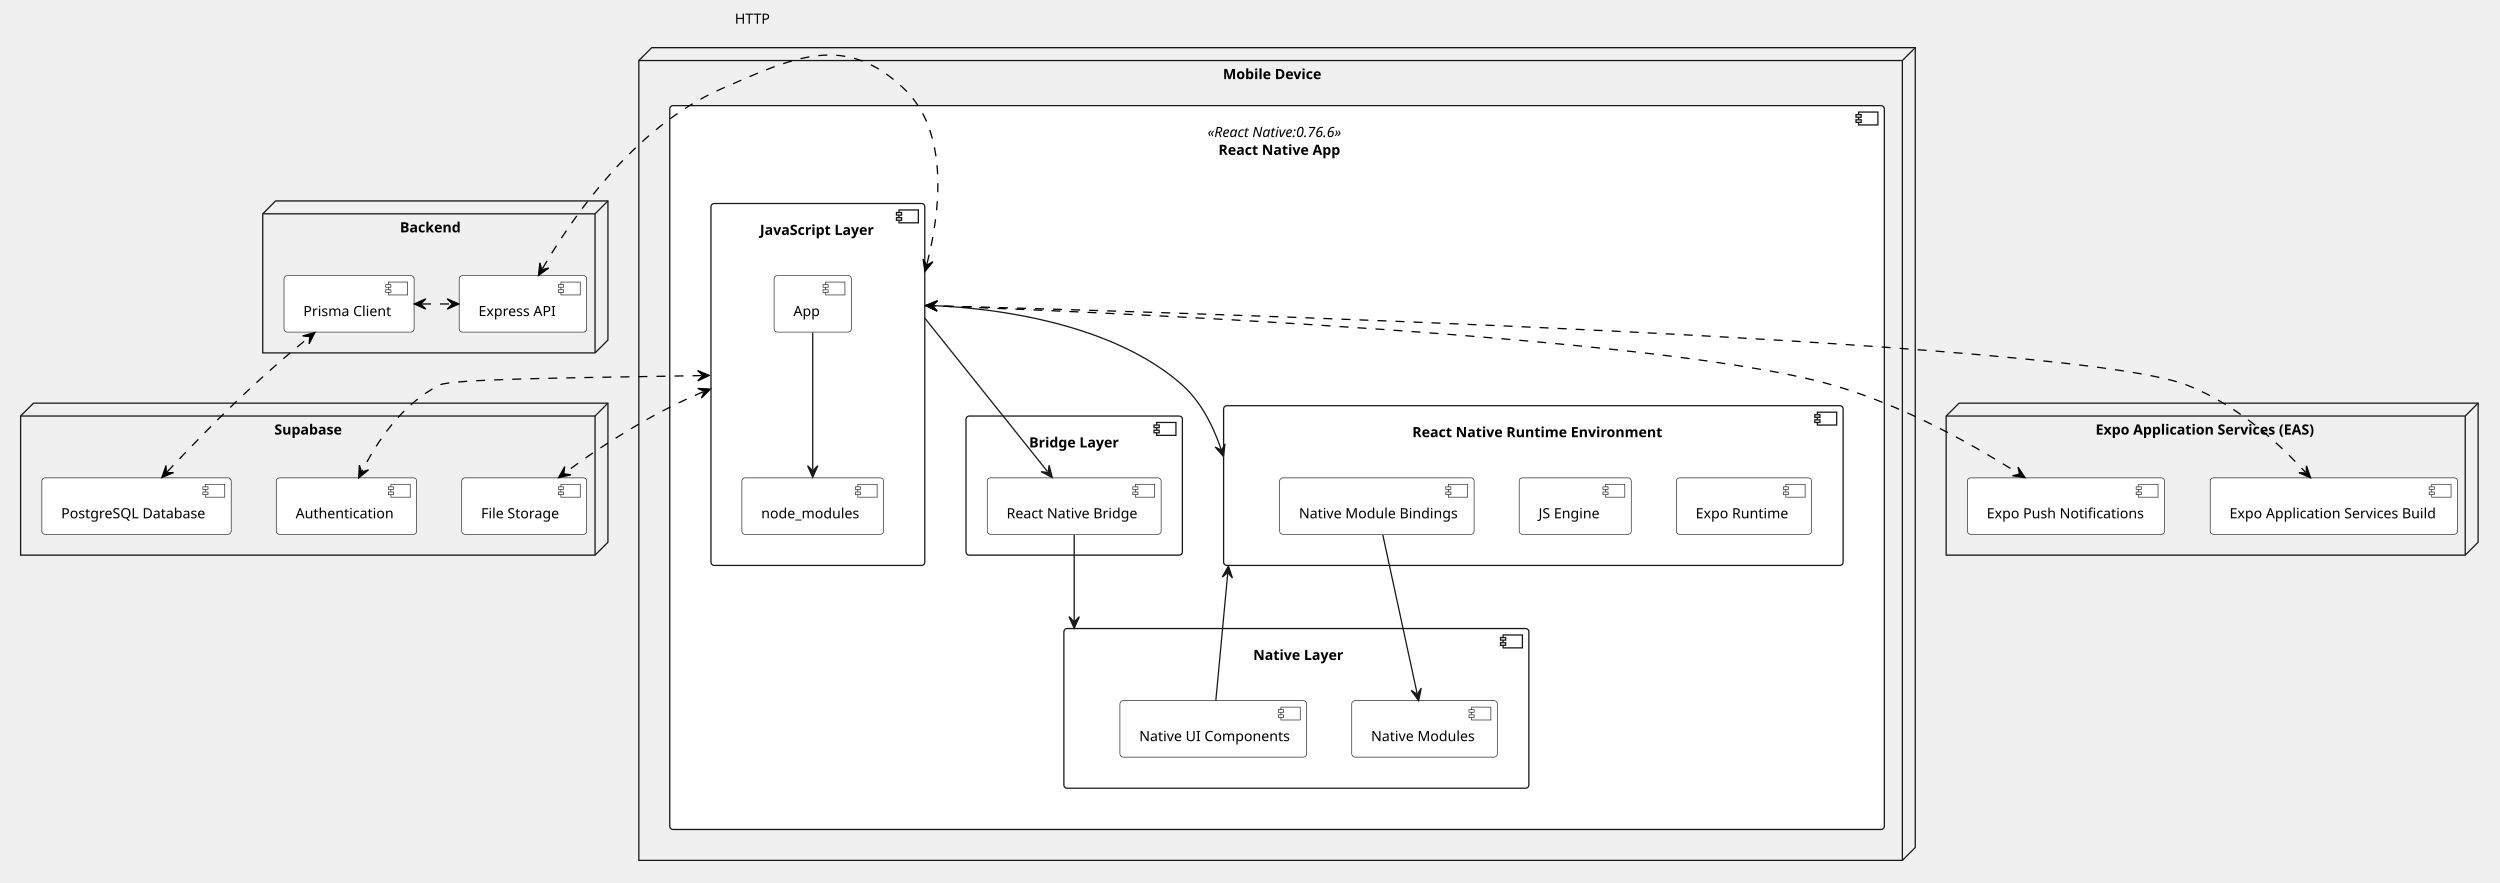
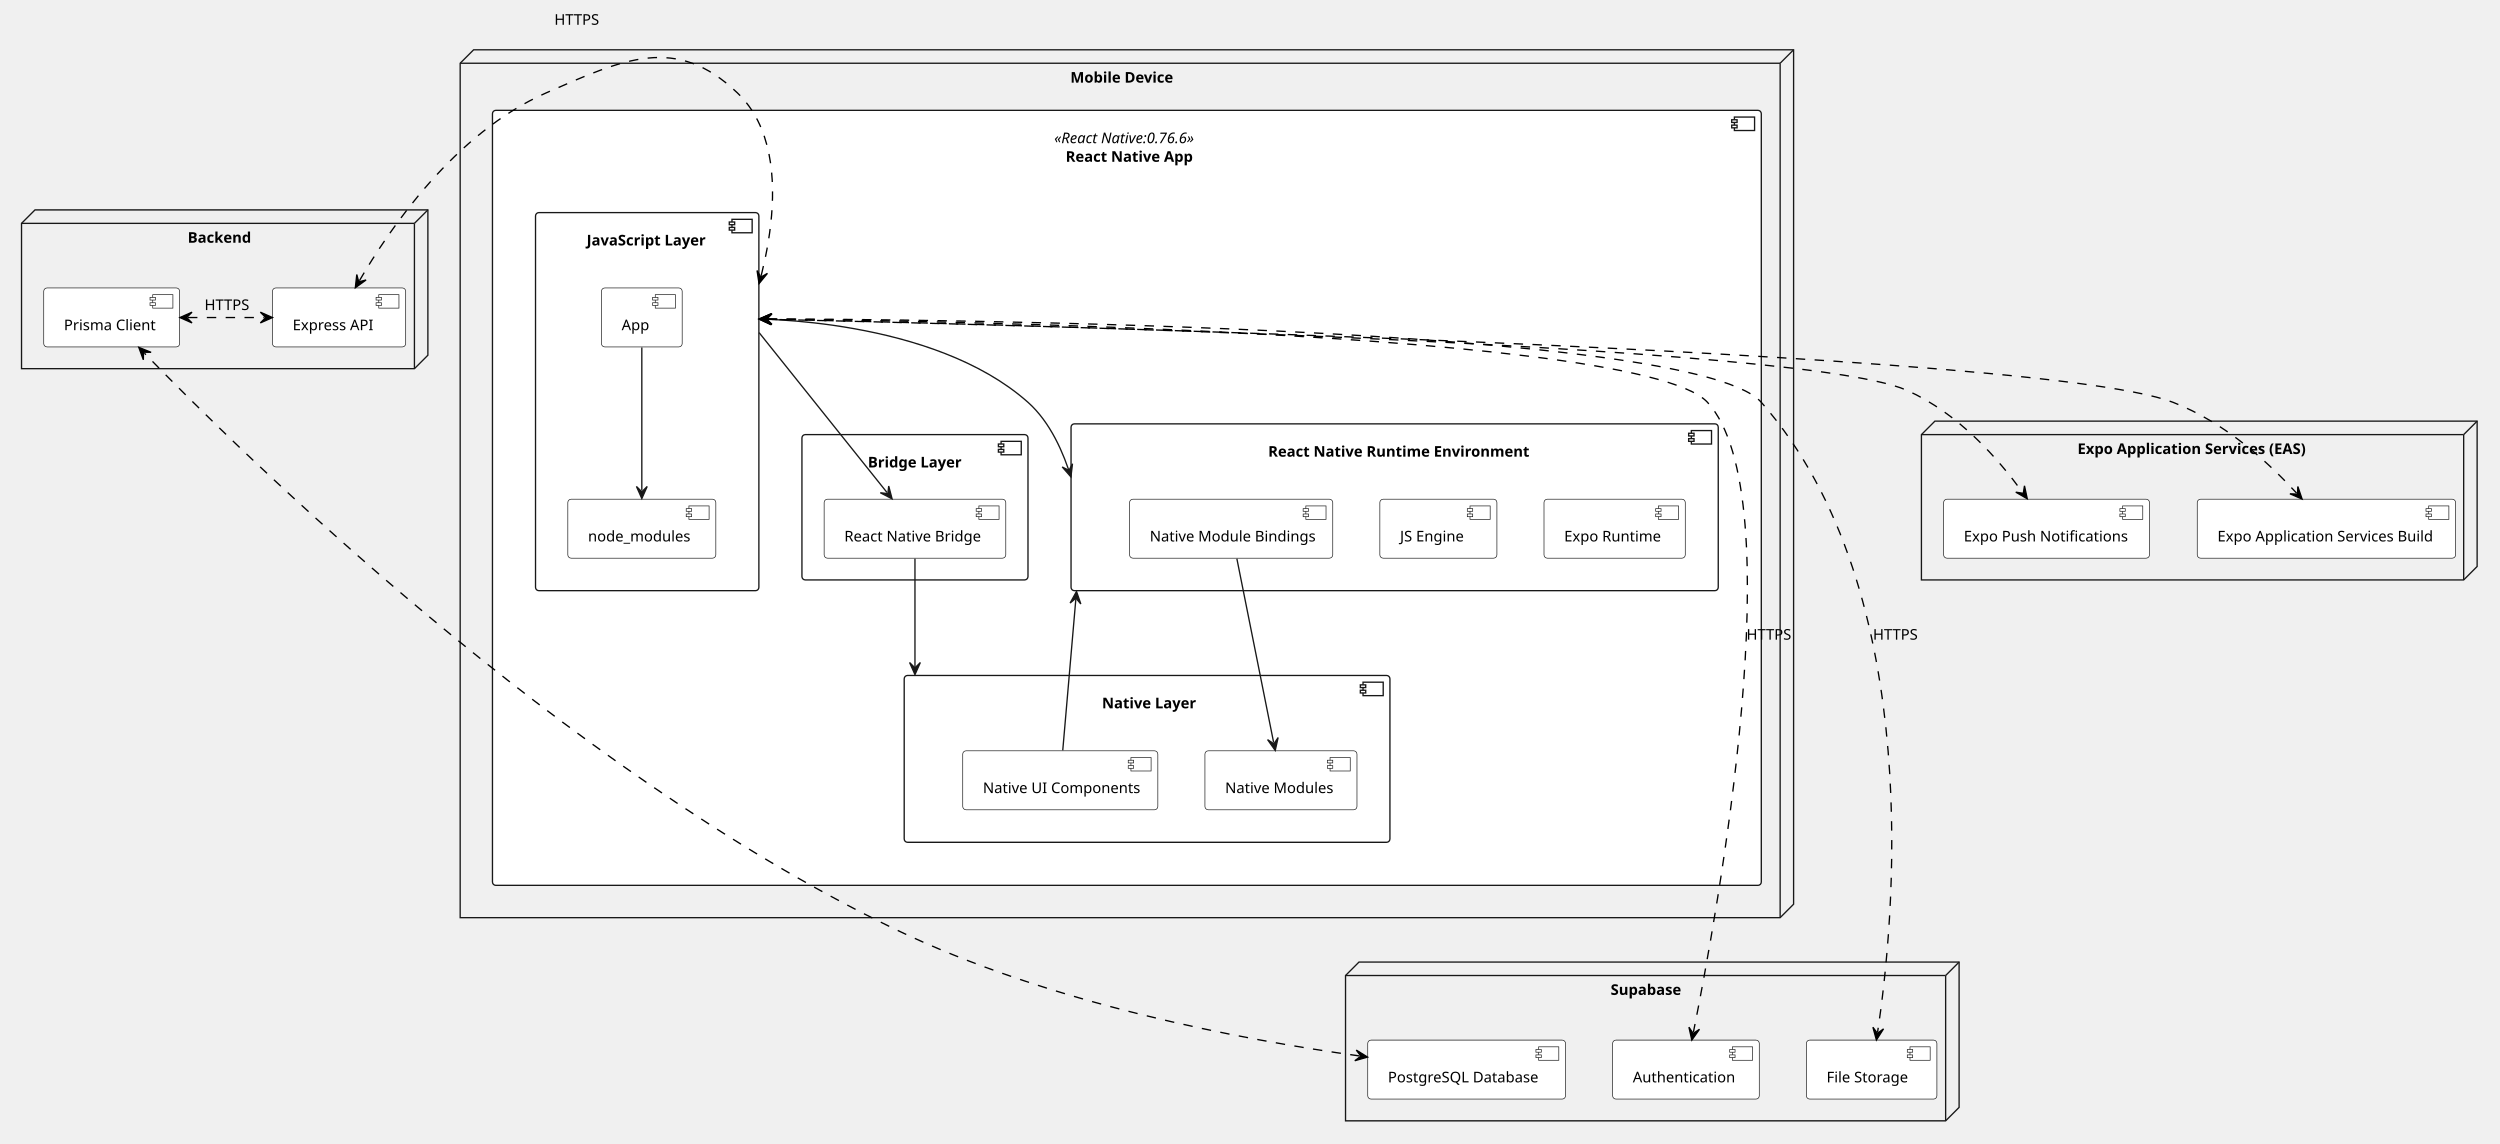
- <svg xmlns="http://www.w3.org/2000/svg" contentStyleType="text/css" height="685px" preserveAspectRatio="none" style="width:1941px;height:685px;background:#FFFFFF;" version="1.1" viewBox="0 0 1941 685" width="1941px" zoomAndPan="magnify">
+ <svg xmlns="http://www.w3.org/2000/svg" contentStyleType="text/css" height="850px" preserveAspectRatio="none" style="width:1858px;height:850px;background:#FFFFFF;" version="1.1" viewBox="0 0 1858 850" width="1858px" zoomAndPan="magnify">
  <defs />
  <g>
    <g id="cluster_mobileDevice">
-       <polygon fill="none" points="496,47,506,37,1487,37,1487,658,1477,668,496,668,496,47" style="stroke:#181818;stroke-width:1.0;" />
-       <line style="stroke:#181818;stroke-width:1.0;" x1="1477" x2="1487" y1="47" y2="37" />
-       <line style="stroke:#181818;stroke-width:1.0;" x1="496" x2="1477" y1="47" y2="47" />
-       <line style="stroke:#181818;stroke-width:1.0;" x1="1477" x2="1477" y1="47" y2="668" />
-       <text fill="#000000" font-family="sans-serif" font-size="11" font-weight="bold" lengthAdjust="spacing" textLength="76" x="949.5" y="61.419">Mobile Device</text>
+       <polygon fill="none" points="342,47,352,37,1333,37,1333,672,1323,682,342,682,342,47" style="stroke:#181818;stroke-width:1.0;" />
+       <line style="stroke:#181818;stroke-width:1.0;" x1="1323" x2="1333" y1="47" y2="37" />
+       <line style="stroke:#181818;stroke-width:1.0;" x1="342" x2="1323" y1="47" y2="47" />
+       <line style="stroke:#181818;stroke-width:1.0;" x1="1323" x2="1323" y1="47" y2="682" />
+       <text fill="#000000" font-family="sans-serif" font-size="11" font-weight="bold" lengthAdjust="spacing" textLength="76" x="795.5" y="61.419">Mobile Device</text>
    </g>
    <g id="cluster_reactNativeApp">
-       <rect fill="#FFFFFF" height="562" rx="2.5" ry="2.5" style="stroke:#181818;stroke-width:1.0;" width="943" x="520" y="82" />
-       <rect fill="#FFFFFF" height="10" style="stroke:#181818;stroke-width:1.0;" width="15" x="1443" y="87" />
-       <rect fill="#FFFFFF" height="2" style="stroke:#181818;stroke-width:1.0;" width="4" x="1441" y="89" />
-       <rect fill="#FFFFFF" height="2" style="stroke:#181818;stroke-width:1.0;" width="4" x="1441" y="93" />
-       <text fill="#000000" font-family="sans-serif" font-size="11" font-style="italic" lengthAdjust="spacing" textLength="108" x="937.5" y="106.419">«React Native:0.76.6»</text>
-       <text fill="#000000" font-family="sans-serif" font-size="11" font-weight="bold" lengthAdjust="spacing" textLength="91" x="946" y="120.255">React Native App</text>
+       <rect fill="#FFFFFF" height="576" rx="2.5" ry="2.5" style="stroke:#181818;stroke-width:1.0;" width="943" x="366" y="82" />
+       <rect fill="#FFFFFF" height="10" style="stroke:#181818;stroke-width:1.0;" width="15" x="1289" y="87" />
+       <rect fill="#FFFFFF" height="2" style="stroke:#181818;stroke-width:1.0;" width="4" x="1287" y="89" />
+       <rect fill="#FFFFFF" height="2" style="stroke:#181818;stroke-width:1.0;" width="4" x="1287" y="93" />
+       <text fill="#000000" font-family="sans-serif" font-size="11" font-style="italic" lengthAdjust="spacing" textLength="108" x="783.5" y="106.419">«React Native:0.76.6»</text>
+       <text fill="#000000" font-family="sans-serif" font-size="11" font-weight="bold" lengthAdjust="spacing" textLength="91" x="792" y="120.255">React Native App</text>
    </g>
    <g id="cluster_jsLayer">
-       <rect fill="#FFFFFF" height="281" rx="2.5" ry="2.5" style="stroke:#181818;stroke-width:1.0;" width="166" x="552" y="158" />
-       <rect fill="#FFFFFF" height="10" style="stroke:#181818;stroke-width:1.0;" width="15" x="698" y="163" />
-       <rect fill="#FFFFFF" height="2" style="stroke:#181818;stroke-width:1.0;" width="4" x="696" y="165" />
-       <rect fill="#FFFFFF" height="2" style="stroke:#181818;stroke-width:1.0;" width="4" x="696" y="169" />
-       <text fill="#000000" font-family="sans-serif" font-size="11" font-weight="bold" lengthAdjust="spacing" textLength="90" x="590" y="182.419">JavaScript Layer</text>
+       <rect fill="#FFFFFF" height="281" rx="2.5" ry="2.5" style="stroke:#181818;stroke-width:1.0;" width="166" x="398" y="158" />
+       <rect fill="#FFFFFF" height="10" style="stroke:#181818;stroke-width:1.0;" width="15" x="544" y="163" />
+       <rect fill="#FFFFFF" height="2" style="stroke:#181818;stroke-width:1.0;" width="4" x="542" y="165" />
+       <rect fill="#FFFFFF" height="2" style="stroke:#181818;stroke-width:1.0;" width="4" x="542" y="169" />
+       <text fill="#000000" font-family="sans-serif" font-size="11" font-weight="bold" lengthAdjust="spacing" textLength="90" x="436" y="182.419">JavaScript Layer</text>
    </g>
    <g id="cluster_bridgeLayer">
-       <rect fill="#FFFFFF" height="108" rx="2.5" ry="2.5" style="stroke:#181818;stroke-width:1.0;" width="168" x="750" y="323" />
-       <rect fill="#FFFFFF" height="10" style="stroke:#181818;stroke-width:1.0;" width="15" x="898" y="328" />
-       <rect fill="#FFFFFF" height="2" style="stroke:#181818;stroke-width:1.0;" width="4" x="896" y="330" />
-       <rect fill="#FFFFFF" height="2" style="stroke:#181818;stroke-width:1.0;" width="4" x="896" y="334" />
-       <text fill="#000000" font-family="sans-serif" font-size="11" font-weight="bold" lengthAdjust="spacing" textLength="70" x="799" y="347.419">Bridge Layer</text>
+       <rect fill="#FFFFFF" height="108" rx="2.5" ry="2.5" style="stroke:#181818;stroke-width:1.0;" width="168" x="596" y="323" />
+       <rect fill="#FFFFFF" height="10" style="stroke:#181818;stroke-width:1.0;" width="15" x="744" y="328" />
+       <rect fill="#FFFFFF" height="2" style="stroke:#181818;stroke-width:1.0;" width="4" x="742" y="330" />
+       <rect fill="#FFFFFF" height="2" style="stroke:#181818;stroke-width:1.0;" width="4" x="742" y="334" />
+       <text fill="#000000" font-family="sans-serif" font-size="11" font-weight="bold" lengthAdjust="spacing" textLength="70" x="645" y="347.419">Bridge Layer</text>
    </g>
    <g id="cluster_nativeLayer">
-       <rect fill="#FFFFFF" height="124" rx="2.5" ry="2.5" style="stroke:#181818;stroke-width:1.0;" width="361" x="826" y="488" />
-       <rect fill="#FFFFFF" height="10" style="stroke:#181818;stroke-width:1.0;" width="15" x="1167" y="493" />
-       <rect fill="#FFFFFF" height="2" style="stroke:#181818;stroke-width:1.0;" width="4" x="1165" y="495" />
-       <rect fill="#FFFFFF" height="2" style="stroke:#181818;stroke-width:1.0;" width="4" x="1165" y="499" />
-       <text fill="#000000" font-family="sans-serif" font-size="11" font-weight="bold" lengthAdjust="spacing" textLength="67" x="973" y="512.419">Native Layer</text>
+       <rect fill="#FFFFFF" height="124" rx="2.5" ry="2.5" style="stroke:#181818;stroke-width:1.0;" width="361" x="672" y="502" />
+       <rect fill="#FFFFFF" height="10" style="stroke:#181818;stroke-width:1.0;" width="15" x="1013" y="507" />
+       <rect fill="#FFFFFF" height="2" style="stroke:#181818;stroke-width:1.0;" width="4" x="1011" y="509" />
+       <rect fill="#FFFFFF" height="2" style="stroke:#181818;stroke-width:1.0;" width="4" x="1011" y="513" />
+       <text fill="#000000" font-family="sans-serif" font-size="11" font-weight="bold" lengthAdjust="spacing" textLength="67" x="819" y="526.419">Native Layer</text>
    </g>
    <g id="cluster_runtime">
-       <rect fill="#FFFFFF" height="124" rx="2.5" ry="2.5" style="stroke:#181818;stroke-width:1.0;" width="481" x="950" y="315" />
-       <rect fill="#FFFFFF" height="10" style="stroke:#181818;stroke-width:1.0;" width="15" x="1411" y="320" />
-       <rect fill="#FFFFFF" height="2" style="stroke:#181818;stroke-width:1.0;" width="4" x="1409" y="322" />
-       <rect fill="#FFFFFF" height="2" style="stroke:#181818;stroke-width:1.0;" width="4" x="1409" y="326" />
-       <text fill="#000000" font-family="sans-serif" font-size="11" font-weight="bold" lengthAdjust="spacing" textLength="188" x="1096.5" y="339.419">React Native Runtime Environment</text>
+       <rect fill="#FFFFFF" height="124" rx="2.5" ry="2.5" style="stroke:#181818;stroke-width:1.0;" width="481" x="796" y="315" />
+       <rect fill="#FFFFFF" height="10" style="stroke:#181818;stroke-width:1.0;" width="15" x="1257" y="320" />
+       <rect fill="#FFFFFF" height="2" style="stroke:#181818;stroke-width:1.0;" width="4" x="1255" y="322" />
+       <rect fill="#FFFFFF" height="2" style="stroke:#181818;stroke-width:1.0;" width="4" x="1255" y="326" />
+       <text fill="#000000" font-family="sans-serif" font-size="11" font-weight="bold" lengthAdjust="spacing" textLength="188" x="942.5" y="339.419">React Native Runtime Environment</text>
    </g>
    <g id="cluster_backend">
-       <polygon fill="none" points="204,166,214,156,472,156,472,264,462,274,204,274,204,166" style="stroke:#181818;stroke-width:1.0;" />
-       <line style="stroke:#181818;stroke-width:1.0;" x1="462" x2="472" y1="166" y2="156" />
-       <line style="stroke:#181818;stroke-width:1.0;" x1="204" x2="462" y1="166" y2="166" />
-       <line style="stroke:#181818;stroke-width:1.0;" x1="462" x2="462" y1="166" y2="274" />
-       <text fill="#000000" font-family="sans-serif" font-size="11" font-weight="bold" lengthAdjust="spacing" textLength="47" x="310.5" y="180.419">Backend</text>
+       <polygon fill="none" points="16,166,26,156,318,156,318,264,308,274,16,274,16,166" style="stroke:#181818;stroke-width:1.0;" />
+       <line style="stroke:#181818;stroke-width:1.0;" x1="308" x2="318" y1="166" y2="156" />
+       <line style="stroke:#181818;stroke-width:1.0;" x1="16" x2="308" y1="166" y2="166" />
+       <line style="stroke:#181818;stroke-width:1.0;" x1="308" x2="308" y1="166" y2="274" />
+       <text fill="#000000" font-family="sans-serif" font-size="11" font-weight="bold" lengthAdjust="spacing" textLength="47" x="139.5" y="180.419">Backend</text>
    </g>
    <g id="cluster_supabase">
-       <polygon fill="none" points="16,323,26,313,472,313,472,421,462,431,16,431,16,323" style="stroke:#181818;stroke-width:1.0;" />
-       <line style="stroke:#181818;stroke-width:1.0;" x1="462" x2="472" y1="323" y2="313" />
-       <line style="stroke:#181818;stroke-width:1.0;" x1="16" x2="462" y1="323" y2="323" />
-       <line style="stroke:#181818;stroke-width:1.0;" x1="462" x2="462" y1="323" y2="431" />
-       <text fill="#000000" font-family="sans-serif" font-size="11" font-weight="bold" lengthAdjust="spacing" textLength="54" x="213" y="337.419">Supabase</text>
+       <polygon fill="none" points="1000,725,1010,715,1456,715,1456,823,1446,833,1000,833,1000,725" style="stroke:#181818;stroke-width:1.0;" />
+       <line style="stroke:#181818;stroke-width:1.0;" x1="1446" x2="1456" y1="725" y2="715" />
+       <line style="stroke:#181818;stroke-width:1.0;" x1="1000" x2="1446" y1="725" y2="725" />
+       <line style="stroke:#181818;stroke-width:1.0;" x1="1446" x2="1446" y1="725" y2="833" />
+       <text fill="#000000" font-family="sans-serif" font-size="11" font-weight="bold" lengthAdjust="spacing" textLength="54" x="1197" y="739.419">Supabase</text>
    </g>
    <g id="cluster_expoServices">
-       <polygon fill="none" points="1511,323,1521,313,1924,313,1924,421,1914,431,1511,431,1511,323" style="stroke:#181818;stroke-width:1.0;" />
-       <line style="stroke:#181818;stroke-width:1.0;" x1="1914" x2="1924" y1="323" y2="313" />
-       <line style="stroke:#181818;stroke-width:1.0;" x1="1511" x2="1914" y1="323" y2="323" />
-       <line style="stroke:#181818;stroke-width:1.0;" x1="1914" x2="1914" y1="323" y2="431" />
-       <text fill="#000000" font-family="sans-serif" font-size="11" font-weight="bold" lengthAdjust="spacing" textLength="173" x="1627" y="337.419">Expo Application Services (EAS)</text>
+       <polygon fill="none" points="1428,323,1438,313,1841,313,1841,421,1831,431,1428,431,1428,323" style="stroke:#181818;stroke-width:1.0;" />
+       <line style="stroke:#181818;stroke-width:1.0;" x1="1831" x2="1841" y1="323" y2="313" />
+       <line style="stroke:#181818;stroke-width:1.0;" x1="1428" x2="1831" y1="323" y2="323" />
+       <line style="stroke:#181818;stroke-width:1.0;" x1="1831" x2="1831" y1="323" y2="431" />
+       <text fill="#000000" font-family="sans-serif" font-size="11" font-weight="bold" lengthAdjust="spacing" textLength="173" x="1544" y="337.419">Expo Application Services (EAS)</text>
    </g>
    <g id="elem_app">
-       <rect fill="#FFFFFF" height="43.836" rx="2.5" ry="2.5" style="stroke:#181818;stroke-width:0.5;" width="60" x="601" y="214" />
-       <rect fill="#FFFFFF" height="10" style="stroke:#181818;stroke-width:0.5;" width="15" x="641" y="219" />
-       <rect fill="#FFFFFF" height="2" style="stroke:#181818;stroke-width:0.5;" width="4" x="639" y="221" />
-       <rect fill="#FFFFFF" height="2" style="stroke:#181818;stroke-width:0.5;" width="4" x="639" y="225" />
-       <text fill="#000000" font-family="sans-serif" font-size="11" lengthAdjust="spacing" textLength="20" x="616" y="245.419">App</text>
+       <rect fill="#FFFFFF" height="43.836" rx="2.5" ry="2.5" style="stroke:#181818;stroke-width:0.5;" width="60" x="447" y="214" />
+       <rect fill="#FFFFFF" height="10" style="stroke:#181818;stroke-width:0.5;" width="15" x="487" y="219" />
+       <rect fill="#FFFFFF" height="2" style="stroke:#181818;stroke-width:0.5;" width="4" x="485" y="221" />
+       <rect fill="#FFFFFF" height="2" style="stroke:#181818;stroke-width:0.5;" width="4" x="485" y="225" />
+       <text fill="#000000" font-family="sans-serif" font-size="11" lengthAdjust="spacing" textLength="20" x="462" y="245.419">App</text>
    </g>
    <g id="elem_nodeModules">
-       <rect fill="#FFFFFF" height="43.836" rx="2.5" ry="2.5" style="stroke:#181818;stroke-width:0.5;" width="110" x="576" y="371" />
-       <rect fill="#FFFFFF" height="10" style="stroke:#181818;stroke-width:0.5;" width="15" x="666" y="376" />
-       <rect fill="#FFFFFF" height="2" style="stroke:#181818;stroke-width:0.5;" width="4" x="664" y="378" />
-       <rect fill="#FFFFFF" height="2" style="stroke:#181818;stroke-width:0.5;" width="4" x="664" y="382" />
-       <text fill="#000000" font-family="sans-serif" font-size="11" lengthAdjust="spacing" textLength="70" x="591" y="402.419">node_modules</text>
+       <rect fill="#FFFFFF" height="43.836" rx="2.5" ry="2.5" style="stroke:#181818;stroke-width:0.5;" width="110" x="422" y="371" />
+       <rect fill="#FFFFFF" height="10" style="stroke:#181818;stroke-width:0.5;" width="15" x="512" y="376" />
+       <rect fill="#FFFFFF" height="2" style="stroke:#181818;stroke-width:0.5;" width="4" x="510" y="378" />
+       <rect fill="#FFFFFF" height="2" style="stroke:#181818;stroke-width:0.5;" width="4" x="510" y="382" />
+       <text fill="#000000" font-family="sans-serif" font-size="11" lengthAdjust="spacing" textLength="70" x="437" y="402.419">node_modules</text>
    </g>
    <g id="elem_bridge">
-       <rect fill="#FFFFFF" height="43.836" rx="2.5" ry="2.5" style="stroke:#181818;stroke-width:0.5;" width="135" x="766.5" y="371" />
-       <rect fill="#FFFFFF" height="10" style="stroke:#181818;stroke-width:0.5;" width="15" x="881.5" y="376" />
-       <rect fill="#FFFFFF" height="2" style="stroke:#181818;stroke-width:0.5;" width="4" x="879.5" y="378" />
-       <rect fill="#FFFFFF" height="2" style="stroke:#181818;stroke-width:0.5;" width="4" x="879.5" y="382" />
-       <text fill="#000000" font-family="sans-serif" font-size="11" lengthAdjust="spacing" textLength="95" x="781.5" y="402.419">React Native Bridge</text>
+       <rect fill="#FFFFFF" height="43.836" rx="2.5" ry="2.5" style="stroke:#181818;stroke-width:0.5;" width="135" x="612.5" y="371" />
+       <rect fill="#FFFFFF" height="10" style="stroke:#181818;stroke-width:0.5;" width="15" x="727.5" y="376" />
+       <rect fill="#FFFFFF" height="2" style="stroke:#181818;stroke-width:0.5;" width="4" x="725.5" y="378" />
+       <rect fill="#FFFFFF" height="2" style="stroke:#181818;stroke-width:0.5;" width="4" x="725.5" y="382" />
+       <text fill="#000000" font-family="sans-serif" font-size="11" lengthAdjust="spacing" textLength="95" x="627.5" y="402.419">React Native Bridge</text>
    </g>
    <g id="elem_nativeModules">
-       <rect fill="#FFFFFF" height="43.836" rx="2.5" ry="2.5" style="stroke:#181818;stroke-width:0.5;" width="113" x="1049.5" y="544" />
-       <rect fill="#FFFFFF" height="10" style="stroke:#181818;stroke-width:0.5;" width="15" x="1142.5" y="549" />
-       <rect fill="#FFFFFF" height="2" style="stroke:#181818;stroke-width:0.5;" width="4" x="1140.5" y="551" />
-       <rect fill="#FFFFFF" height="2" style="stroke:#181818;stroke-width:0.5;" width="4" x="1140.5" y="555" />
-       <text fill="#000000" font-family="sans-serif" font-size="11" lengthAdjust="spacing" textLength="73" x="1064.5" y="575.419">Native Modules</text>
+       <rect fill="#FFFFFF" height="43.836" rx="2.5" ry="2.5" style="stroke:#181818;stroke-width:0.5;" width="113" x="895.5" y="558" />
+       <rect fill="#FFFFFF" height="10" style="stroke:#181818;stroke-width:0.5;" width="15" x="988.5" y="563" />
+       <rect fill="#FFFFFF" height="2" style="stroke:#181818;stroke-width:0.5;" width="4" x="986.5" y="565" />
+       <rect fill="#FFFFFF" height="2" style="stroke:#181818;stroke-width:0.5;" width="4" x="986.5" y="569" />
+       <text fill="#000000" font-family="sans-serif" font-size="11" lengthAdjust="spacing" textLength="73" x="910.5" y="589.419">Native Modules</text>
    </g>
    <g id="elem_nativeComponents">
-       <rect fill="#FFFFFF" height="43.836" rx="2.5" ry="2.5" style="stroke:#181818;stroke-width:0.5;" width="145" x="869.5" y="544" />
-       <rect fill="#FFFFFF" height="10" style="stroke:#181818;stroke-width:0.5;" width="15" x="994.5" y="549" />
-       <rect fill="#FFFFFF" height="2" style="stroke:#181818;stroke-width:0.5;" width="4" x="992.5" y="551" />
-       <rect fill="#FFFFFF" height="2" style="stroke:#181818;stroke-width:0.5;" width="4" x="992.5" y="555" />
-       <text fill="#000000" font-family="sans-serif" font-size="11" lengthAdjust="spacing" textLength="105" x="884.5" y="575.419">Native UI Components</text>
+       <rect fill="#FFFFFF" height="43.836" rx="2.5" ry="2.5" style="stroke:#181818;stroke-width:0.5;" width="145" x="715.5" y="558" />
+       <rect fill="#FFFFFF" height="10" style="stroke:#181818;stroke-width:0.5;" width="15" x="840.5" y="563" />
+       <rect fill="#FFFFFF" height="2" style="stroke:#181818;stroke-width:0.5;" width="4" x="838.5" y="565" />
+       <rect fill="#FFFFFF" height="2" style="stroke:#181818;stroke-width:0.5;" width="4" x="838.5" y="569" />
+       <text fill="#000000" font-family="sans-serif" font-size="11" lengthAdjust="spacing" textLength="105" x="730.5" y="589.419">Native UI Components</text>
    </g>
    <g id="elem_expoRuntime">
-       <rect fill="#FFFFFF" height="43.836" rx="2.5" ry="2.5" style="stroke:#181818;stroke-width:0.5;" width="105" x="1301.5" y="371" />
-       <rect fill="#FFFFFF" height="10" style="stroke:#181818;stroke-width:0.5;" width="15" x="1386.5" y="376" />
-       <rect fill="#FFFFFF" height="2" style="stroke:#181818;stroke-width:0.5;" width="4" x="1384.5" y="378" />
-       <rect fill="#FFFFFF" height="2" style="stroke:#181818;stroke-width:0.5;" width="4" x="1384.5" y="382" />
-       <text fill="#000000" font-family="sans-serif" font-size="11" lengthAdjust="spacing" textLength="65" x="1316.5" y="402.419">Expo Runtime</text>
+       <rect fill="#FFFFFF" height="43.836" rx="2.5" ry="2.5" style="stroke:#181818;stroke-width:0.5;" width="105" x="1147.5" y="371" />
+       <rect fill="#FFFFFF" height="10" style="stroke:#181818;stroke-width:0.5;" width="15" x="1232.5" y="376" />
+       <rect fill="#FFFFFF" height="2" style="stroke:#181818;stroke-width:0.5;" width="4" x="1230.5" y="378" />
+       <rect fill="#FFFFFF" height="2" style="stroke:#181818;stroke-width:0.5;" width="4" x="1230.5" y="382" />
+       <text fill="#000000" font-family="sans-serif" font-size="11" lengthAdjust="spacing" textLength="65" x="1162.5" y="402.419">Expo Runtime</text>
    </g>
    <g id="elem_jsEngine">
-       <rect fill="#FFFFFF" height="43.836" rx="2.5" ry="2.5" style="stroke:#181818;stroke-width:0.5;" width="87" x="1179.5" y="371" />
-       <rect fill="#FFFFFF" height="10" style="stroke:#181818;stroke-width:0.5;" width="15" x="1246.5" y="376" />
-       <rect fill="#FFFFFF" height="2" style="stroke:#181818;stroke-width:0.5;" width="4" x="1244.5" y="378" />
-       <rect fill="#FFFFFF" height="2" style="stroke:#181818;stroke-width:0.5;" width="4" x="1244.5" y="382" />
-       <text fill="#000000" font-family="sans-serif" font-size="11" lengthAdjust="spacing" textLength="47" x="1194.5" y="402.419">JS Engine</text>
+       <rect fill="#FFFFFF" height="43.836" rx="2.5" ry="2.5" style="stroke:#181818;stroke-width:0.5;" width="87" x="1025.5" y="371" />
+       <rect fill="#FFFFFF" height="10" style="stroke:#181818;stroke-width:0.5;" width="15" x="1092.5" y="376" />
+       <rect fill="#FFFFFF" height="2" style="stroke:#181818;stroke-width:0.5;" width="4" x="1090.5" y="378" />
+       <rect fill="#FFFFFF" height="2" style="stroke:#181818;stroke-width:0.5;" width="4" x="1090.5" y="382" />
+       <text fill="#000000" font-family="sans-serif" font-size="11" lengthAdjust="spacing" textLength="47" x="1040.5" y="402.419">JS Engine</text>
    </g>
    <g id="elem_moduleBindings">
-       <rect fill="#FFFFFF" height="43.836" rx="2.5" ry="2.5" style="stroke:#181818;stroke-width:0.5;" width="151" x="993.5" y="371" />
-       <rect fill="#FFFFFF" height="10" style="stroke:#181818;stroke-width:0.5;" width="15" x="1124.5" y="376" />
-       <rect fill="#FFFFFF" height="2" style="stroke:#181818;stroke-width:0.5;" width="4" x="1122.5" y="378" />
-       <rect fill="#FFFFFF" height="2" style="stroke:#181818;stroke-width:0.5;" width="4" x="1122.5" y="382" />
-       <text fill="#000000" font-family="sans-serif" font-size="11" lengthAdjust="spacing" textLength="111" x="1008.5" y="402.419">Native Module Bindings</text>
+       <rect fill="#FFFFFF" height="43.836" rx="2.5" ry="2.5" style="stroke:#181818;stroke-width:0.5;" width="151" x="839.5" y="371" />
+       <rect fill="#FFFFFF" height="10" style="stroke:#181818;stroke-width:0.5;" width="15" x="970.5" y="376" />
+       <rect fill="#FFFFFF" height="2" style="stroke:#181818;stroke-width:0.5;" width="4" x="968.5" y="378" />
+       <rect fill="#FFFFFF" height="2" style="stroke:#181818;stroke-width:0.5;" width="4" x="968.5" y="382" />
+       <text fill="#000000" font-family="sans-serif" font-size="11" lengthAdjust="spacing" textLength="111" x="854.5" y="402.419">Native Module Bindings</text>
    </g>
    <g id="elem_expressAPI">
-       <rect fill="#FFFFFF" height="43.836" rx="2.5" ry="2.5" style="stroke:#181818;stroke-width:0.5;" width="99" x="356.5" y="214" />
-       <rect fill="#FFFFFF" height="10" style="stroke:#181818;stroke-width:0.5;" width="15" x="435.5" y="219" />
-       <rect fill="#FFFFFF" height="2" style="stroke:#181818;stroke-width:0.5;" width="4" x="433.5" y="221" />
-       <rect fill="#FFFFFF" height="2" style="stroke:#181818;stroke-width:0.5;" width="4" x="433.5" y="225" />
-       <text fill="#000000" font-family="sans-serif" font-size="11" lengthAdjust="spacing" textLength="59" x="371.5" y="245.419">Express API</text>
+       <rect fill="#FFFFFF" height="43.836" rx="2.5" ry="2.5" style="stroke:#181818;stroke-width:0.5;" width="99" x="202.5" y="214" />
+       <rect fill="#FFFFFF" height="10" style="stroke:#181818;stroke-width:0.5;" width="15" x="281.5" y="219" />
+       <rect fill="#FFFFFF" height="2" style="stroke:#181818;stroke-width:0.5;" width="4" x="279.5" y="221" />
+       <rect fill="#FFFFFF" height="2" style="stroke:#181818;stroke-width:0.5;" width="4" x="279.5" y="225" />
+       <text fill="#000000" font-family="sans-serif" font-size="11" lengthAdjust="spacing" textLength="59" x="217.5" y="245.419">Express API</text>
    </g>
    <g id="elem_prismaClient">
-       <rect fill="#FFFFFF" height="43.836" rx="2.5" ry="2.5" style="stroke:#181818;stroke-width:0.5;" width="101" x="220.5" y="214" />
-       <rect fill="#FFFFFF" height="10" style="stroke:#181818;stroke-width:0.5;" width="15" x="301.5" y="219" />
-       <rect fill="#FFFFFF" height="2" style="stroke:#181818;stroke-width:0.5;" width="4" x="299.5" y="221" />
-       <rect fill="#FFFFFF" height="2" style="stroke:#181818;stroke-width:0.5;" width="4" x="299.5" y="225" />
-       <text fill="#000000" font-family="sans-serif" font-size="11" lengthAdjust="spacing" textLength="61" x="235.5" y="245.419">Prisma Client</text>
+       <rect fill="#FFFFFF" height="43.836" rx="2.5" ry="2.5" style="stroke:#181818;stroke-width:0.5;" width="101" x="32.5" y="214" />
+       <rect fill="#FFFFFF" height="10" style="stroke:#181818;stroke-width:0.5;" width="15" x="113.5" y="219" />
+       <rect fill="#FFFFFF" height="2" style="stroke:#181818;stroke-width:0.5;" width="4" x="111.5" y="221" />
+       <rect fill="#FFFFFF" height="2" style="stroke:#181818;stroke-width:0.5;" width="4" x="111.5" y="225" />
+       <text fill="#000000" font-family="sans-serif" font-size="11" lengthAdjust="spacing" textLength="61" x="47.5" y="245.419">Prisma Client</text>
    </g>
    <g id="elem_auth">
-       <rect fill="#FFFFFF" height="43.836" rx="2.5" ry="2.5" style="stroke:#181818;stroke-width:0.5;" width="109" x="214.5" y="371" />
-       <rect fill="#FFFFFF" height="10" style="stroke:#181818;stroke-width:0.5;" width="15" x="303.5" y="376" />
-       <rect fill="#FFFFFF" height="2" style="stroke:#181818;stroke-width:0.5;" width="4" x="301.5" y="378" />
-       <rect fill="#FFFFFF" height="2" style="stroke:#181818;stroke-width:0.5;" width="4" x="301.5" y="382" />
-       <text fill="#000000" font-family="sans-serif" font-size="11" lengthAdjust="spacing" textLength="69" x="229.5" y="402.419">Authentication</text>
+       <rect fill="#FFFFFF" height="43.836" rx="2.5" ry="2.5" style="stroke:#181818;stroke-width:0.5;" width="109" x="1198.5" y="773" />
+       <rect fill="#FFFFFF" height="10" style="stroke:#181818;stroke-width:0.5;" width="15" x="1287.5" y="778" />
+       <rect fill="#FFFFFF" height="2" style="stroke:#181818;stroke-width:0.5;" width="4" x="1285.5" y="780" />
+       <rect fill="#FFFFFF" height="2" style="stroke:#181818;stroke-width:0.5;" width="4" x="1285.5" y="784" />
+       <text fill="#000000" font-family="sans-serif" font-size="11" lengthAdjust="spacing" textLength="69" x="1213.5" y="804.419">Authentication</text>
    </g>
    <g id="elem_fileStorage">
-       <rect fill="#FFFFFF" height="43.836" rx="2.5" ry="2.5" style="stroke:#181818;stroke-width:0.5;" width="97" x="358.5" y="371" />
-       <rect fill="#FFFFFF" height="10" style="stroke:#181818;stroke-width:0.5;" width="15" x="435.5" y="376" />
-       <rect fill="#FFFFFF" height="2" style="stroke:#181818;stroke-width:0.5;" width="4" x="433.5" y="378" />
-       <rect fill="#FFFFFF" height="2" style="stroke:#181818;stroke-width:0.5;" width="4" x="433.5" y="382" />
-       <text fill="#000000" font-family="sans-serif" font-size="11" lengthAdjust="spacing" textLength="57" x="373.5" y="402.419">File Storage</text>
+       <rect fill="#FFFFFF" height="43.836" rx="2.5" ry="2.5" style="stroke:#181818;stroke-width:0.5;" width="97" x="1342.5" y="773" />
+       <rect fill="#FFFFFF" height="10" style="stroke:#181818;stroke-width:0.5;" width="15" x="1419.5" y="778" />
+       <rect fill="#FFFFFF" height="2" style="stroke:#181818;stroke-width:0.5;" width="4" x="1417.5" y="780" />
+       <rect fill="#FFFFFF" height="2" style="stroke:#181818;stroke-width:0.5;" width="4" x="1417.5" y="784" />
+       <text fill="#000000" font-family="sans-serif" font-size="11" lengthAdjust="spacing" textLength="57" x="1357.5" y="804.419">File Storage</text>
    </g>
    <g id="elem_postgresDB">
-       <rect fill="#FFFFFF" height="43.836" rx="2.5" ry="2.5" style="stroke:#181818;stroke-width:0.5;" width="147" x="32.5" y="371" />
-       <rect fill="#FFFFFF" height="10" style="stroke:#181818;stroke-width:0.5;" width="15" x="159.5" y="376" />
-       <rect fill="#FFFFFF" height="2" style="stroke:#181818;stroke-width:0.5;" width="4" x="157.5" y="378" />
-       <rect fill="#FFFFFF" height="2" style="stroke:#181818;stroke-width:0.5;" width="4" x="157.5" y="382" />
-       <text fill="#000000" font-family="sans-serif" font-size="11" lengthAdjust="spacing" textLength="107" x="47.5" y="402.419">PostgreSQL Database</text>
+       <rect fill="#FFFFFF" height="43.836" rx="2.5" ry="2.5" style="stroke:#181818;stroke-width:0.5;" width="147" x="1016.5" y="773" />
+       <rect fill="#FFFFFF" height="10" style="stroke:#181818;stroke-width:0.5;" width="15" x="1143.5" y="778" />
+       <rect fill="#FFFFFF" height="2" style="stroke:#181818;stroke-width:0.5;" width="4" x="1141.5" y="780" />
+       <rect fill="#FFFFFF" height="2" style="stroke:#181818;stroke-width:0.5;" width="4" x="1141.5" y="784" />
+       <text fill="#000000" font-family="sans-serif" font-size="11" lengthAdjust="spacing" textLength="107" x="1031.5" y="804.419">PostgreSQL Database</text>
    </g>
    <g id="elem_expoPushNotifications">
-       <rect fill="#FFFFFF" height="43.836" rx="2.5" ry="2.5" style="stroke:#181818;stroke-width:0.5;" width="153" x="1527.5" y="371" />
-       <rect fill="#FFFFFF" height="10" style="stroke:#181818;stroke-width:0.5;" width="15" x="1660.5" y="376" />
-       <rect fill="#FFFFFF" height="2" style="stroke:#181818;stroke-width:0.5;" width="4" x="1658.5" y="378" />
-       <rect fill="#FFFFFF" height="2" style="stroke:#181818;stroke-width:0.5;" width="4" x="1658.5" y="382" />
-       <text fill="#000000" font-family="sans-serif" font-size="11" lengthAdjust="spacing" textLength="113" x="1542.5" y="402.419">Expo Push Notifications</text>
+       <rect fill="#FFFFFF" height="43.836" rx="2.5" ry="2.5" style="stroke:#181818;stroke-width:0.5;" width="153" x="1444.5" y="371" />
+       <rect fill="#FFFFFF" height="10" style="stroke:#181818;stroke-width:0.5;" width="15" x="1577.5" y="376" />
+       <rect fill="#FFFFFF" height="2" style="stroke:#181818;stroke-width:0.5;" width="4" x="1575.5" y="378" />
+       <rect fill="#FFFFFF" height="2" style="stroke:#181818;stroke-width:0.5;" width="4" x="1575.5" y="382" />
+       <text fill="#000000" font-family="sans-serif" font-size="11" lengthAdjust="spacing" textLength="113" x="1459.5" y="402.419">Expo Push Notifications</text>
    </g>
    <g id="elem_expoApplicationServicesBuild">
-       <rect fill="#FFFFFF" height="43.836" rx="2.5" ry="2.5" style="stroke:#181818;stroke-width:0.5;" width="192" x="1716" y="371" />
-       <rect fill="#FFFFFF" height="10" style="stroke:#181818;stroke-width:0.5;" width="15" x="1888" y="376" />
-       <rect fill="#FFFFFF" height="2" style="stroke:#181818;stroke-width:0.5;" width="4" x="1886" y="378" />
-       <rect fill="#FFFFFF" height="2" style="stroke:#181818;stroke-width:0.5;" width="4" x="1886" y="382" />
-       <text fill="#000000" font-family="sans-serif" font-size="11" lengthAdjust="spacing" textLength="152" x="1731" y="402.419">Expo Application Services Build</text>
+       <rect fill="#FFFFFF" height="43.836" rx="2.5" ry="2.5" style="stroke:#181818;stroke-width:0.5;" width="192" x="1633" y="371" />
+       <rect fill="#FFFFFF" height="10" style="stroke:#181818;stroke-width:0.5;" width="15" x="1805" y="376" />
+       <rect fill="#FFFFFF" height="2" style="stroke:#181818;stroke-width:0.5;" width="4" x="1803" y="378" />
+       <rect fill="#FFFFFF" height="2" style="stroke:#181818;stroke-width:0.5;" width="4" x="1803" y="382" />
+       <text fill="#000000" font-family="sans-serif" font-size="11" lengthAdjust="spacing" textLength="152" x="1648" y="402.419">Expo Application Services Build</text>
    </g>
    <g id="link_jsLayer_bridge">
-       <path d="M718.169,247.21 C719.708,249.134 721.435,251.293 723.324,253.654 C730.88,263.1 741.033,275.792 752.136,289.671 C774.342,317.43 796.602,345.255 813.242,366.055 " fill="none" id="jsLayer-to-bridge" style="stroke:#181818;stroke-width:1.0;" />
-       <polygon fill="#181818" points="816.99,370.74,814.491,361.213,813.866,366.836,808.244,366.211,816.99,370.74" style="stroke:#181818;stroke-width:1.0;" />
+       <path d="M564.169,247.21 C565.708,249.134 567.435,251.293 569.324,253.654 C576.88,263.1 587.033,275.792 598.136,289.671 C620.342,317.43 642.602,345.255 659.242,366.055 " fill="none" id="jsLayer-to-bridge" style="stroke:#181818;stroke-width:1.0;" />
+       <polygon fill="#181818" points="662.99,370.74,660.491,361.213,659.866,366.836,654.244,366.211,662.99,370.74" style="stroke:#181818;stroke-width:1.0;" />
    </g>
    <g id="link_bridge_nativeLayer">
-       <path d="M834,415.31 C834,426.59 834,441.384 834,457.279 C834,465.226 834,473.449 834,481.645 C834,483.694 834,479.742 834,481.783 " fill="none" id="bridge-to-nativeLayer" style="stroke:#181818;stroke-width:1.0;" />
-       <polygon fill="#181818" points="834,487.783,838,478.783,834,482.783,830,478.783,834,487.783" style="stroke:#181818;stroke-width:1.0;" />
+       <path d="M680,415.22 C680,427.18 680,443.173 680,460.488 C680,469.146 680,478.135 680,487.116 C680,491.607 680,496.095 680,500.54 C680,500.817 680,495.095 680,495.373 " fill="none" id="bridge-to-nativeLayer" style="stroke:#181818;stroke-width:1.0;" />
+       <polygon fill="#181818" points="680,501.373,684,492.373,680,496.373,676,492.373,680,501.373" style="stroke:#181818;stroke-width:1.0;" />
    </g>
    <g id="link_jsLayer_runtime">
-       <path d="M718.11,237.079 C718.383,237.085 718.662,237.092 718.948,237.1 C719.519,237.115 720.115,237.131 720.735,237.151 C721.976,237.189 723.313,237.236 724.741,237.294 C727.596,237.41 730.815,237.57 734.351,237.79 C748.493,238.669 767.701,240.503 788.996,244.311 C831.587,251.928 882.53,267.44 918,299 C926.273,306.36 932.896,315.73 938.18,325.675 C940.823,330.647 943.13,335.763 945.142,340.844 C946.148,343.384 947.08,345.915 947.943,348.415 C948.375,349.665 948.789,350.908 949.187,352.139 C949.385,352.755 949.58,353.368 949.771,353.978 C949.818,354.13 948.091,348.551 948.138,348.704 " fill="none" id="jsLayer-to-runtime" style="stroke:#181818;stroke-width:1.0;" />
-       <polygon fill="#181818" points="949.913,354.435,951.071,344.654,948.433,349.659,943.429,347.021,949.913,354.435" style="stroke:#181818;stroke-width:1.0;" />
+       <path d="M564.11,237.079 C564.383,237.085 564.662,237.092 564.948,237.1 C565.519,237.115 566.115,237.131 566.735,237.151 C567.976,237.189 569.313,237.236 570.741,237.294 C573.596,237.41 576.815,237.57 580.351,237.79 C594.493,238.669 613.701,240.503 634.996,244.311 C677.587,251.928 728.53,267.44 764,299 C772.273,306.36 778.896,315.73 784.18,325.675 C786.823,330.647 789.13,335.763 791.142,340.844 C792.148,343.384 793.08,345.915 793.943,348.415 C794.375,349.665 794.789,350.908 795.187,352.139 C795.385,352.755 795.58,353.368 795.771,353.978 C795.818,354.13 794.091,348.551 794.138,348.704 " fill="none" id="jsLayer-to-runtime" style="stroke:#181818;stroke-width:1.0;" />
+       <polygon fill="#181818" points="795.913,354.435,797.071,344.654,794.433,349.659,789.429,347.021,795.913,354.435" style="stroke:#181818;stroke-width:1.0;" />
    </g>
    <g id="link_app_nodeModules">
-       <path d="M631,258.23 C631,287.74 631,334.89 631,364.53 " fill="none" id="app-to-nodeModules" style="stroke:#181818;stroke-width:1.0;" />
-       <polygon fill="#181818" points="631,370.53,635,361.53,631,365.53,627,361.53,631,370.53" style="stroke:#181818;stroke-width:1.0;" />
+       <path d="M477,258.23 C477,287.74 477,334.89 477,364.53 " fill="none" id="app-to-nodeModules" style="stroke:#181818;stroke-width:1.0;" />
+       <polygon fill="#181818" points="477,370.53,481,361.53,477,365.53,473,361.53,477,370.53" style="stroke:#181818;stroke-width:1.0;" />
    </g>
    <g id="link_moduleBindings_nativeModules">
-       <path d="M1073.61,415.31 C1080.74,448.26 1093.08,505.306 1100.18,538.096 " fill="none" id="moduleBindings-to-nativeModules" style="stroke:#181818;stroke-width:1.0;" />
-       <polygon fill="#181818" points="1101.45,543.96,1103.455,534.317,1100.392,539.073,1095.636,536.01,1101.45,543.96" style="stroke:#181818;stroke-width:1.0;" />
+       <path d="M919.24,415.22 C926.36,450.81 939.454,516.246 946.574,551.856 " fill="none" id="moduleBindings-to-nativeModules" style="stroke:#181818;stroke-width:1.0;" />
+       <polygon fill="#181818" points="947.75,557.74,949.908,548.13,946.77,552.837,942.063,549.699,947.75,557.74" style="stroke:#181818;stroke-width:1.0;" />
    </g>
    <g id="link_nativeComponents_runtime">
-       <path d="M943.97,543.96 C946.065,521.565 949.475,485.113 952.409,453.755 C952.775,449.835 953.135,445.995 953.483,442.272 C953.57,441.341 953.098,446.392 953.183,445.476 " fill="none" id="nativeComponents-to-runtime" style="stroke:#181818;stroke-width:1.0;" />
-       <polygon fill="#181818" points="953.742,439.502,948.921,448.091,953.276,444.481,956.886,448.836,953.742,439.502" style="stroke:#181818;stroke-width:1.0;" />
+       <path d="M789.84,557.68 C791.905,533.835 795.347,494.048 798.321,459.671 C798.693,455.374 799.057,451.162 799.411,447.075 C799.588,445.032 799.762,443.021 799.932,441.046 C799.975,440.552 799.5,446.039 799.543,445.55 " fill="none" id="nativeComponents-to-runtime" style="stroke:#181818;stroke-width:1.0;" />
+       <polygon fill="#181818" points="800.06,439.572,795.299,448.194,799.629,444.553,803.269,448.883,800.06,439.572" style="stroke:#181818;stroke-width:1.0;" />
    </g>
    <g id="link_expressAPI_jsLayer">
-       <path d="M421.111,208.636 C443.341,170.496 491.73,98.91 560,69 C617.81,43.67 656.32,25.45 702,69 C727.63,93.435 730.648,132.507 726.785,166.718 C725.819,175.27 724.424,183.519 722.844,191.159 C722.054,194.979 721.218,198.646 720.367,202.124 C719.941,203.863 719.512,205.554 719.082,207.193 C718.868,208.012 718.653,208.819 718.439,209.612 C718.332,210.008 719.812,204.615 719.705,205.004 " fill="none" id="expressAPI-jsLayer" style="stroke:#000000;stroke-width:1.0;stroke-dasharray:7.0,7.0;" />
-       <polygon fill="#000000" points="418.09,213.82,426.078,208.059,420.608,209.5,419.166,204.03,418.09,213.82" style="stroke:#000000;stroke-width:1.0;" />
-       <polygon fill="#000000" points="718.118,210.79,724.356,203.169,719.44,205.968,716.641,201.053,718.118,210.79" style="stroke:#000000;stroke-width:1.0;" />
-       <text fill="#000000" font-family="sans-serif" font-size="11" lengthAdjust="spacing" textLength="25" x="570.5" y="18.419">HTTP</text>
+       <path d="M267.111,208.636 C289.341,170.496 337.73,98.91 406,69 C463.81,43.67 502.32,25.45 548,69 C573.63,93.435 576.648,132.507 572.785,166.718 C571.819,175.27 570.424,183.519 568.844,191.159 C568.054,194.979 567.218,198.646 566.367,202.124 C565.941,203.863 565.512,205.554 565.082,207.193 C564.868,208.012 564.653,208.819 564.439,209.612 C564.332,210.008 565.812,204.615 565.705,205.004 " fill="none" id="expressAPI-jsLayer" style="stroke:#000000;stroke-width:1.0;stroke-dasharray:7.0,7.0;" />
+       <polygon fill="#000000" points="264.09,213.82,272.078,208.059,266.608,209.5,265.166,204.03,264.09,213.82" style="stroke:#000000;stroke-width:1.0;" />
+       <polygon fill="#000000" points="564.118,210.79,570.356,203.169,565.44,205.968,562.641,201.053,564.118,210.79" style="stroke:#000000;stroke-width:1.0;" />
+       <text fill="#000000" font-family="sans-serif" font-size="11" lengthAdjust="spacing" textLength="32" x="412" y="18.419">HTTPS</text>
    </g>
    <g id="link_postgresDB_prismaClient">
-       <path d="M129.776,366.355 C147.836,347.115 171.47,322.63 197,299 C212.25,284.88 225.441,273.683 239.781,261.983 " fill="none" id="postgresDB-prismaClient" style="stroke:#000000;stroke-width:1.0;stroke-dasharray:7.0,7.0;" />
-       <polygon fill="#000000" points="125.67,370.73,134.746,366.906,129.092,367.084,128.913,361.43,125.67,370.73" style="stroke:#000000;stroke-width:1.0;" />
-       <polygon fill="#000000" points="244.43,258.19,234.928,260.78,240.556,261.351,239.985,266.979,244.43,258.19" style="stroke:#000000;stroke-width:1.0;" />
+       <path d="M1010.407,784.789 C922.856,772.689 779.98,746.14 664,690 C415.62,569.76 177.407,334.748 107.327,262.468 " fill="none" id="postgresDB-prismaClient" style="stroke:#000000;stroke-width:1.0;stroke-dasharray:7.0,7.0;" />
+       <polygon fill="#000000" points="1016.35,785.61,1007.982,780.415,1011.397,784.926,1006.887,788.34,1016.35,785.61" style="stroke:#000000;stroke-width:1.0;" />
+       <polygon fill="#000000" points="103.15,258.16,106.543,267.406,106.63,261.75,112.287,261.837,103.15,258.16" style="stroke:#000000;stroke-width:1.0;" />
    </g>
    <g id="link_jsLayer_fileStorage">
-       <path d="M545.948,304.235 C542.942,305.397 544.975,304.683 541.977,305.954 C535.981,308.497 530.008,311.246 524.102,314.147 C512.289,319.949 500.738,326.356 489.775,332.93 C467.85,346.077 453.078,356.288 438.478,367.248 " fill="none" id="jsLayer-fileStorage" style="stroke:#000000;stroke-width:1.0;stroke-dasharray:7.0,7.0;" />
-       <polygon fill="#000000" points="551.549,302.085,541.713,301.576,546.881,303.877,544.581,309.045,551.549,302.085" style="stroke:#000000;stroke-width:1.0;" />
-       <polygon fill="#000000" points="433.68,370.85,443.279,368.646,437.679,367.848,438.476,362.248,433.68,370.85" style="stroke:#000000;stroke-width:1.0;" />
+       <path d="M570.72,237.015 C576.356,237.025 579.345,237.041 589.307,237.094 C609.231,237.199 637.169,237.419 670.565,237.88 C737.357,238.802 825.979,240.683 915.982,244.521 C1095.99,252.197 1281.525,267.7 1309,299 C1433.69,441.07 1406.809,692.018 1395.449,766.998 " fill="none" id="jsLayer-fileStorage" style="stroke:#000000;stroke-width:1.0;stroke-dasharray:7.0,7.0;" />
+       <polygon fill="#000000" points="564.72,237.005,573.714,241.02,569.72,237.013,573.727,233.02,564.72,237.005" style="stroke:#000000;stroke-width:1.0;" />
+       <polygon fill="#000000" points="1394.55,772.93,1399.853,764.631,1395.299,767.986,1391.943,763.432,1394.55,772.93" style="stroke:#000000;stroke-width:1.0;" />
+       <text fill="#000000" font-family="sans-serif" font-size="11" lengthAdjust="spacing" textLength="32" x="1392" y="475.419">HTTPS</text>
    </g>
    <g id="link_jsLayer_auth">
-       <path d="M544.675,291.614 C542.006,291.663 541.333,291.673 538.652,291.72 C533.29,291.815 527.907,291.906 522.524,291.996 C436.385,293.433 349.905,294.37 341,299 C311.11,314.54 292.561,343.332 281.211,365.642 " fill="none" id="jsLayer-auth" style="stroke:#000000;stroke-width:1.0;stroke-dasharray:7.0,7.0;" />
-       <polygon fill="#000000" points="550.674,291.502,541.601,287.671,545.675,291.595,541.75,295.67,550.674,291.502" style="stroke:#000000;stroke-width:1.0;" />
-       <polygon fill="#000000" points="278.49,370.99,286.136,364.782,280.757,366.534,279.006,361.155,278.49,370.99" style="stroke:#000000;stroke-width:1.0;" />
+       <path d="M570.238,237.109 C575.565,237.154 578.06,237.185 587.476,237.296 C606.308,237.518 632.716,237.898 664.287,238.534 C727.429,239.806 811.224,242.101 896.367,246.213 C1066.655,254.435 1242.34,269.92 1269,299 C1333.28,369.11 1275.683,681.888 1258.543,767.108 " fill="none" id="jsLayer-auth" style="stroke:#000000;stroke-width:1.0;stroke-dasharray:7.0,7.0;" />
+       <polygon fill="#000000" points="564.238,237.059,573.205,241.133,569.238,237.101,573.271,233.134,564.238,237.059" style="stroke:#000000;stroke-width:1.0;" />
+       <polygon fill="#000000" points="1257.36,772.99,1263.056,764.955,1258.346,768.088,1255.213,763.378,1257.36,772.99" style="stroke:#000000;stroke-width:1.0;" />
+       <text fill="#000000" font-family="sans-serif" font-size="11" lengthAdjust="spacing" textLength="32" x="1298" y="475.419">HTTPS</text>
    </g>
    <g id="link_prismaClient_expressAPI">
-       <path d="M327.62,236 C339.16,236 338.7,236 350.23,236 " fill="none" id="prismaClient-expressAPI" style="stroke:#000000;stroke-width:1.0;stroke-dasharray:7.0,7.0;" />
-       <polygon fill="#000000" points="321.62,236,330.62,240,326.62,236,330.62,232,321.62,236" style="stroke:#000000;stroke-width:1.0;" />
-       <polygon fill="#000000" points="356.23,236,347.23,232,351.23,236,347.23,240,356.23,236" style="stroke:#000000;stroke-width:1.0;" />
+       <path d="M139.71,236 C161.48,236 174.85,236 196.49,236 " fill="none" id="prismaClient-expressAPI" style="stroke:#000000;stroke-width:1.0;stroke-dasharray:7.0,7.0;" />
+       <polygon fill="#000000" points="133.71,236,142.71,240,138.71,236,142.71,232,133.71,236" style="stroke:#000000;stroke-width:1.0;" />
+       <polygon fill="#000000" points="202.49,236,193.49,232,197.49,236,193.49,240,202.49,236" style="stroke:#000000;stroke-width:1.0;" />
+       <text fill="#000000" font-family="sans-serif" font-size="11" lengthAdjust="spacing" textLength="32" x="152" y="230.419">HTTPS</text>
    </g>
    <g id="link_jsLayer_expoPushNotifications">
-       <path d="M724.736,237.501 C725.365,237.523 720.947,237.37 721.633,237.394 C723.006,237.442 724.494,237.495 726.093,237.553 C729.29,237.668 732.933,237.8 736.991,237.952 C753.225,238.556 776.113,239.453 803.81,240.659 C859.203,243.07 933.832,246.713 1012.929,251.714 C1171.122,261.715 1347.19,277.145 1423,299 C1478.67,315.05 1532.23,345.491 1567.17,367.611 " fill="none" id="jsLayer-expoPushNotifications" style="stroke:#000000;stroke-width:1.0;stroke-dasharray:7.0,7.0;" />
-       <polygon fill="#000000" points="718.74,237.293,727.595,241.603,723.736,237.467,727.873,233.608,718.74,237.293" style="stroke:#000000;stroke-width:1.0;" />
-       <polygon fill="#000000" points="1572.24,370.82,1566.775,362.626,1568.015,368.146,1562.496,369.385,1572.24,370.82" style="stroke:#000000;stroke-width:1.0;" />
+       <path d="M570.589,237.281 C576.845,237.406 581.91,237.514 592.983,237.755 C615.129,238.238 646.213,238.959 683.451,239.939 C757.926,241.898 857.016,244.893 958.449,249.089 C1161.315,257.48 1373.555,270.675 1417,290 C1456.05,307.37 1485.338,341.41 1503.128,365.84 " fill="none" id="jsLayer-expoPushNotifications" style="stroke:#000000;stroke-width:1.0;stroke-dasharray:7.0,7.0;" />
+       <polygon fill="#000000" points="564.59,237.163,573.509,241.34,569.589,237.262,573.667,233.341,564.59,237.163" style="stroke:#000000;stroke-width:1.0;" />
+       <polygon fill="#000000" points="1506.66,370.69,1504.595,361.06,1503.717,366.648,1498.129,365.769,1506.66,370.69" style="stroke:#000000;stroke-width:1.0;" />
    </g>
    <g id="link_jsLayer_expoApplicationServicesBuild">
-       <path d="M724.666,237.374 C725.468,237.395 721.488,237.291 722.384,237.315 C729.548,237.503 739.67,237.775 752.352,238.128 C777.715,238.836 813.316,239.873 855.971,241.231 C941.282,243.949 1054.81,247.955 1171.088,253.195 C1403.642,263.675 1647.195,279.09 1698,299 C1737.24,314.38 1769.179,344.162 1789.829,366.522 " fill="none" id="jsLayer-expoApplicationServicesBuild" style="stroke:#000000;stroke-width:1.0;stroke-dasharray:7.0,7.0;" />
-       <polygon fill="#000000" points="718.668,237.218,727.561,241.45,723.667,237.348,727.769,233.453,718.668,237.218" style="stroke:#000000;stroke-width:1.0;" />
-       <polygon fill="#000000" points="1793.9,370.93,1790.732,361.604,1790.508,367.257,1784.855,367.032,1793.9,370.93" style="stroke:#000000;stroke-width:1.0;" />
+       <path d="M570.16,237.3 C570.976,237.317 567.027,237.233 567.944,237.253 C575.275,237.412 585.827,237.648 599.168,237.959 C625.85,238.583 663.685,239.513 709.223,240.759 C800.299,243.249 922.183,247 1047.255,252.077 C1297.4,262.233 1560.3,277.695 1615,299 C1654.27,314.29 1686.214,344.098 1706.844,366.488 " fill="none" id="jsLayer-expoApplicationServicesBuild" style="stroke:#000000;stroke-width:1.0;stroke-dasharray:7.0,7.0;" />
+       <polygon fill="#000000" points="564.162,237.171,573.074,241.363,569.161,237.279,573.246,233.365,564.162,237.171" style="stroke:#000000;stroke-width:1.0;" />
+       <polygon fill="#000000" points="1710.91,370.9,1707.753,361.571,1707.522,367.223,1701.87,366.992,1710.91,370.9" style="stroke:#000000;stroke-width:1.0;" />
    </g>
  </g>
</svg>
